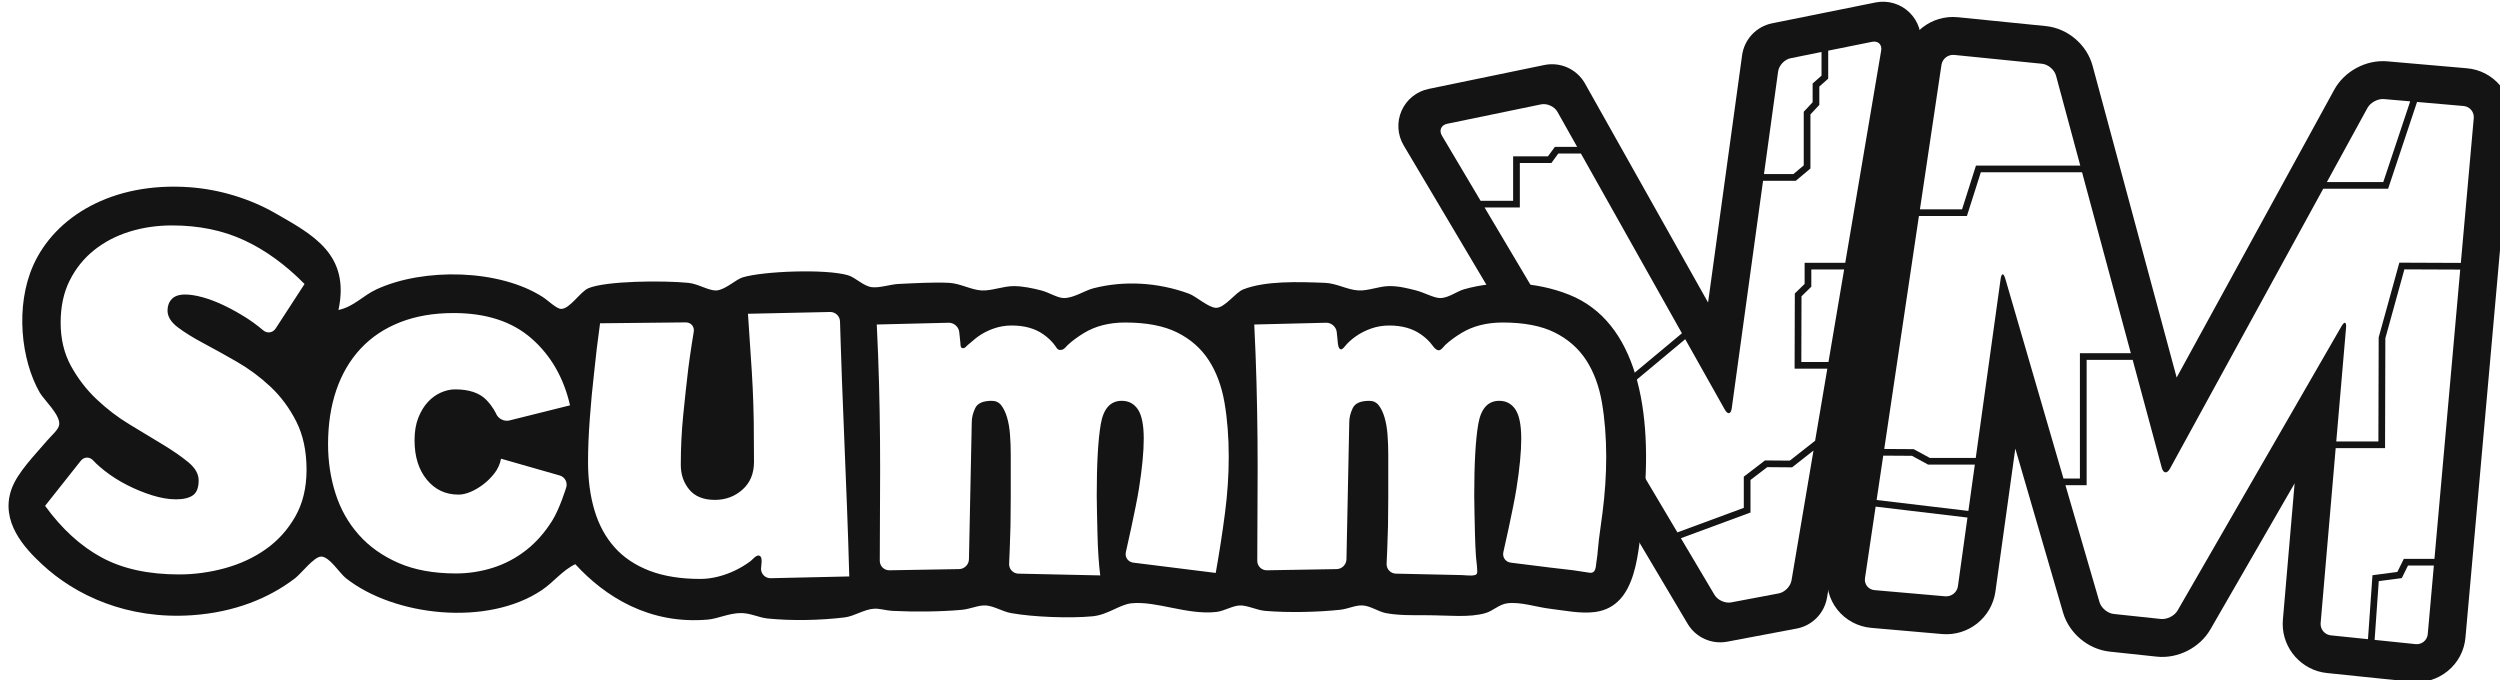
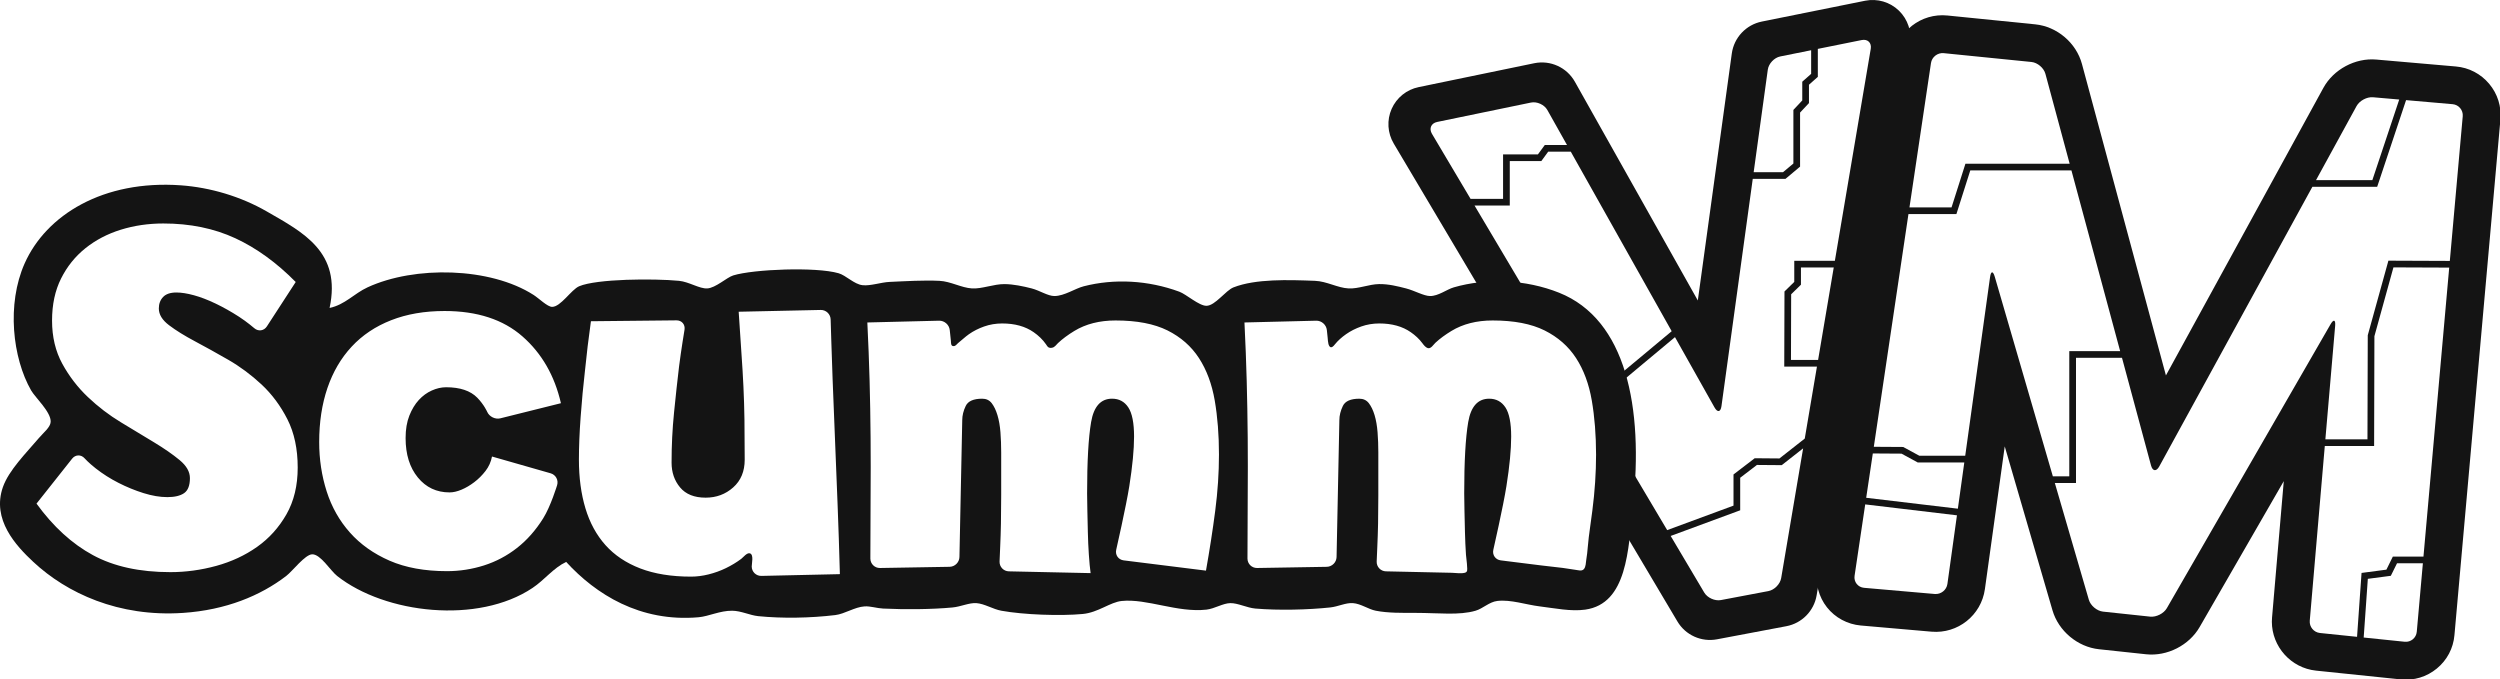
<svg xmlns="http://www.w3.org/2000/svg" version="1.1" id="Layer_1" x="0px" y="0px" enable-background="new -0.003 -0.001 566.931 154.093">
-   <g transform="matrix(0.351439, 0, 0, 0.351439, 0.681098, 0.137061)">
-     <g id="layer7">
-       <path id="path27" d="M436.783,14.144l-17.318,116.254c-0.141,0.942,0.103,1.867,0.683,2.603    s1.423,1.187,2.37,1.271l16.047,1.399c1.91,0.168,3.686-1.244,3.947-3.146c0,0,8.807-63.336,9.371-67.417    c1.156,3.975,20.719,71.149,20.719,71.149c0.504,1.722,2.293,3.222,4.078,3.41l10.701,1.14c1.773,0.188,3.861-0.875,4.752-2.418    c0,0,34.193-59.302,36.105-62.614c-0.326,3.786-5.582,64.872-5.582,64.872c-0.01,0.104-0.016,0.205-0.016,0.31    c0,1.805,1.385,3.369,3.209,3.56l19.23,1.987c0.938,0.099,1.854-0.18,2.586-0.778c0.729-0.601,1.174-1.447,1.258-2.388    l10.424-116.891c0.082-0.938-0.205-1.854-0.813-2.578c-0.607-0.724-1.457-1.168-2.396-1.25l-18.051-1.57    c-1.777-0.155-3.842,0.951-4.699,2.516l-44.734,81.701c-0.004,0.006-0.006,0.006-0.008,0.01c-0.002-0.004-0.002-0.004-0.004-0.01    l-23.939-88.783c-0.469-1.743-2.244-3.25-4.041-3.431l-19.895-2.003C438.849,10.854,437.066,12.243,436.783,14.144z" style="fill: rgb(255, 255, 255);" />
-     </g>
-     <g id="layer4">
-       <path id="path29" d="M564.333,19c-1.908-2.275-4.586-3.671-7.543-3.929l-18.049-1.569c-4.77-0.415-9.699,2.227-11.996,6.423    c0,0-24.188,44.166-35.697,65.188c-6.199-22.988-19.039-70.604-19.039-70.604c-1.293-4.797-5.645-8.496-10.594-8.993    l-19.896-2.003c-5.975-0.601-11.344,3.579-12.229,9.516l-17.317,116.256c-0.442,2.984,0.364,6.049,2.228,8.406    c1.858,2.354,4.647,3.855,7.658,4.121l16.043,1.4c5.963,0.521,11.277-3.717,12.104-9.646c0,0,2.26-16.262,4.5-32.362    c5.41,18.58,10.822,37.168,10.822,37.168c1.363,4.68,5.699,8.31,10.545,8.821l10.703,1.142c4.746,0.504,9.725-2.028,12.107-6.164    c0,0,9.551-16.562,19.084-33.092c-1.322,15.371-2.66,30.918-2.66,30.918c-0.027,0.317-0.041,0.637-0.041,0.949    c0,5.629,4.309,10.506,10.002,11.094l19.229,1.992c2.971,0.307,5.875-0.57,8.18-2.472c2.307-1.897,3.721-4.582,3.984-7.56    l10.422-116.889C567.15,24.159,566.244,21.277,564.333,19z M534.271,24.044c0.666-1.218,2.344-2.116,3.729-1.996l5.943,0.517    l-6.096,18.277h-12.773L534.271,24.044z M440.664,12.049l19.895,2.003c1.383,0.139,2.811,1.349,3.168,2.69l5.494,20.373h-23.074    h-0.553l-0.168,0.527l-2.979,9.373h-9.541l4.877-32.722C437.986,12.92,439.283,11.911,440.664,12.049z M431.103,102.848    l3.496,1.902l0.17,0.092h0.191h10.377l-1.459,10.486l-20.783-2.473l1.498-10.049L431.103,102.848z M438.65,134.667l-16.047-1.401    c-1.383-0.121-2.348-1.343-2.143-2.716l2.412-16.196l20.797,2.476l-2.162,15.56C441.32,133.76,440.033,134.786,438.65,134.667z     M452.236,62.719c-0.391-1.333-0.861-1.297-1.055,0.076l-5.635,40.534h-10.395l-3.494-1.899l-0.166-0.093l-0.191-0.002    l-6.479-0.041l7.855-52.764h10.318h0.553l0.168-0.528l2.98-9.372h22.928l11.049,40.976h-10.77h-0.764v0.756v27.635h-3.723    L452.236,62.719z M545.181,145.497l-9.295-0.961l0.938-13.306l4.813-0.633l0.4-0.054l0.18-0.36l1.225-2.479h5.861l-1.385,15.541    C547.792,144.625,546.562,145.637,545.181,145.497z M549.437,126.188h-6.473h-0.469l-0.209,0.42l-1.252,2.541l-5.023,0.662    l-0.609,0.08l-0.047,0.617l-0.975,13.869l-8.428-0.871c-1.379-0.145-2.412-1.393-2.293-2.775l3.408-39.619h10.426h0.756    l0.002-0.756l0.064-24.132l4.314-15.606l12.646,0.051L549.437,126.188z M555.414,59.155l-13.355-0.054l-0.574-0.002l-0.152,0.557    l-4.5,16.264l-0.027,0.098v0.102L536.74,99.6h-9.541l2.217-25.75c0.117-1.383-0.355-1.531-1.045-0.329l-37.113,64.363    c-0.691,1.203-2.391,2.064-3.77,1.918l-10.701-1.139c-1.381-0.146-2.828-1.356-3.215-2.688l-7.709-26.466h4.041h0.758v-0.758    V81.118h10.426l6.58,24.403c0.361,1.338,1.203,1.439,1.869,0.224l34.709-63.387h14.148h0.545l0.176-0.518l6.379-19.139    l10.557,0.918c1.383,0.12,2.412,1.35,2.289,2.733L555.414,59.155z" style="fill: rgb(20, 20, 20);" />
-     </g>
-     <g id="layer6">
-       <path id="path50" d="M421.875,8.088L421.875,8.088l-18.472,3.722c-1.782,0.359-3.37,2.05-3.618,3.85    c0,0-10.306,74.859-10.435,75.795c-0.463-0.822-37.666-67.015-37.666-67.015c-0.896-1.594-3-2.553-4.791-2.183l-21.271,4.396    c-0.975,0.2-1.732,0.776-2.088,1.579c-0.354,0.802-0.27,1.752,0.238,2.605l61.738,104.019c0.928,1.561,3.045,2.518,4.822,2.182    L401.108,135c1.776-0.336,3.404-1.996,3.707-3.781l20.308-119.985c0.168-0.984-0.096-1.897-0.723-2.504    C423.775,8.125,422.853,7.893,421.875,8.088z" style="fill: rgb(255, 255, 255);" />
-     </g>
-     <g id="layer5">
-       <path id="path52" d="M430.519,2.419c-2.027-1.968-4.895-2.809-7.668-2.251l-23.417,4.719c-3.576,0.72-6.31,3.625-6.808,7.241    c0,0-4.403,31.996-7.705,55.993C373.005,46.92,357.05,18.532,357.05,18.532c-1.829-3.256-5.559-4.954-9.217-4.198l-26.215,5.418    c-2.72,0.561-4.994,2.4-6.115,4.938c-1.119,2.537-0.942,5.459,0.472,7.844l64.317,108.356c1.84,3.104,5.426,4.721,8.972,4.051    l15.729-2.971c3.526-0.666,6.269-3.46,6.866-7L433.007,10.01C433.478,7.226,432.548,4.385,430.519,2.419z M400.785,15.798    c0.188-1.375,1.457-2.724,2.815-2.999l7.015-1.413v5.358l-1.759,1.556l-0.256,0.226v0.341v3.905l-1.806,1.93l-0.205,0.219v0.299    v11.849l-2.353,1.972h-6.653L400.785,15.798z M341.53,46.599h0.759V45.84v-9.318h6.762h0.386l0.228-0.311L351,34.384h5.119    l22.877,40.706l-18.58,15.5L334.3,46.6L341.53,46.599L341.53,46.599z M325.828,27.645l21.271-4.396    c1.355-0.281,3.025,0.48,3.707,1.689l4.459,7.934h-4.648h-0.387l-0.229,0.31l-1.338,1.828h-7.135h-0.76v0.757v9.32H333.4    l-8.762-14.76C323.934,29.131,324.466,27.924,325.828,27.645z M403.821,131.053c-0.229,1.369-1.536,2.701-2.899,2.957    l-10.771,2.035c-1.362,0.258-3.062-0.508-3.771-1.701l-7.616-12.834l15.272-5.639l0.494-0.182v-0.527v-6.848l3.793-2.902    l5.36,0.043l0.267,0.002l0.209-0.164l4.637-3.643L403.821,131.053z M406.083,66.717l1.992-1.949l0.228-0.223v-0.318v-3.582h7.434    l-3.547,20.953h-6.147L406.083,66.717z M424.126,11.068l-8.135,48.063h-8.445h-0.76v0.758v4.021l-1.99,1.947l-0.226,0.223    l-0.002,0.317l-0.049,15.958l-0.002,0.76h0.76h6.652l-2.763,16.316l-5.737,4.506l-5.357-0.043l-0.26-0.002l-0.205,0.157    l-4.297,3.291l-0.297,0.226v0.375v6.692l-15.039,5.553l-16.783-28.273l18.554-15.48l8.959,15.937    c0.68,1.209,1.392,1.074,1.58-0.301l7.09-51.511h7.14h0.274L405,40.38l2.834-2.376l0.271-0.226v-0.354V25.521l1.809-1.931    l0.205-0.218v-0.299v-3.864l1.756-1.557l0.254-0.225v-0.341v-6.003l9.945-2.003C423.433,8.805,424.359,9.701,424.126,11.068z" style="fill: rgb(20, 20, 20);" />
-     </g>
-     <path id="path2689" d="M353.483,66.369c15.177,6.063,19.17,25.939,16.729,48.469c-1.06,9.77-1.271,22.031-10.825,23.375   c-3.25,0.457-6.921-0.324-10.335-0.738c-3.063-0.373-6.569-1.598-9.596-1.229c-1.84,0.225-3.238,1.721-4.922,2.213   c-3.736,1.098-8.386,0.492-13.531,0.492c-3.146,0-6.34,0.051-9.103-0.492c-1.666-0.328-3.373-1.59-5.168-1.721   c-1.642-0.123-3.303,0.783-5.166,0.982c-5.01,0.533-11.729,0.695-16.979,0.246c-1.88-0.166-3.958-1.256-5.657-1.229   c-1.678,0.025-3.559,1.271-5.414,1.477c-6.576,0.729-13.49-2.537-19.189-1.967c-2.656,0.266-5.342,2.623-8.857,2.951   c-5.074,0.479-13.408,0.182-18.453-0.736c-1.891-0.344-3.834-1.6-5.658-1.723c-1.654-0.113-3.541,0.811-5.412,0.984   c-4.783,0.445-10.76,0.486-15.748,0.246c-1.436-0.072-2.875-0.574-4.184-0.492c-2.266,0.145-4.504,1.713-6.643,1.969   c-5.709,0.688-12.07,0.789-17.467,0.246c-1.918-0.195-3.865-1.209-5.906-1.229c-2.764-0.032-5.326,1.277-7.627,1.478   c-13.297,1.158-23.307-5.229-30.018-12.549c-2.968,1.426-4.869,4.063-7.627,5.905c-12.333,8.259-33.379,5.879-44.287-2.707   c-1.548-1.219-3.757-4.95-5.658-4.92c-1.621,0.027-4.445,3.8-5.906,4.92c-5.808,4.451-13.629,7.709-23.373,8.365   c-14.66,0.983-26.373-4.496-33.953-11.563c-3.885-3.627-9.488-9.584-6.889-16.976c1.338-3.806,5.254-7.694,8.119-11.071   c1.055-1.246,2.639-2.462,2.705-3.691c0.123-2.213-3.496-5.51-4.428-7.135c-4.228-7.377-5.582-19.55-1.476-28.788   c4.896-11.01,17.828-18.976,35.429-17.715c6.71,0.482,13.599,2.547,19.437,5.905c8.34,4.793,16.992,9.227,14.271,21.897   c3.516-0.753,5.535-3.256,8.611-4.674c10.691-4.936,27.801-4.587,37.643,1.723c1.234,0.793,3.127,2.69,4.184,2.705   c1.957,0.025,4.361-3.92,6.15-4.675c4.008-1.69,16.895-1.782,22.637-1.229c2.285,0.222,4.627,1.82,6.395,1.723   c1.928-0.107,4.414-2.495,5.906-2.953c4.586-1.404,18.709-1.978,23.865-0.492c1.695,0.487,3.506,2.48,5.414,2.707   c1.813,0.215,4.176-0.65,6.15-0.738c3.664-0.168,7.781-0.418,11.318-0.246c2.551,0.125,4.965,1.58,7.379,1.722   c2.244,0.135,4.926-1.004,7.381-0.983c1.967,0.016,4.229,0.486,6.15,0.983c1.83,0.474,3.66,1.733,5.168,1.724   c2.246-0.017,4.652-1.703,6.643-2.215c6.889-1.768,14.553-1.378,21.652,1.23c1.588,0.584,4.469,3.209,6.148,3.199   c1.994-0.012,4.344-3.476,6.152-4.184c5.037-1.963,12.468-1.707,18.451-1.477c2.697,0.104,5.115,1.594,7.629,1.722   c2.229,0.114,4.617-0.948,6.887-0.983c2.152-0.035,4.227,0.486,6.152,0.983c1.939,0.502,3.986,1.702,5.414,1.724   c1.906,0.024,3.781-1.498,5.412-1.97C337.048,63,345.884,63.334,353.483,66.369z" style="fill: rgb(20, 20, 20);" />
-     <g id="g2691" enable-background="new    ">
-       <g id="g2693">
-         <g>
-           <g>
-             <path id="SVGID_1_" d="M65.161,95.064c1.551,3.064,2.33,6.711,2.33,10.945c0,4.084-0.854,7.619-2.558,10.605       c-1.705,2.985-3.921,5.44-6.649,7.37c-2.727,1.929-5.816,3.363-9.263,4.312c-3.449,0.943-6.916,1.416-10.399,1.416       c-6.973,0-12.826-1.287-17.562-3.854s-8.998-6.463-12.786-11.681l8.075-10.193c0.747-0.942,2.017-0.979,2.817-0.086       c0,0,0.929,1.037,2.52,2.283c1.591,1.25,3.313,2.344,5.171,3.289c1.854,0.947,3.75,1.721,5.683,2.326s3.731,0.908,5.398,0.908       c1.666,0,2.938-0.304,3.807-0.908c0.871-0.604,1.309-1.738,1.309-3.402c0-1.436-0.779-2.797-2.33-4.084       c-1.555-1.283-3.487-2.625-5.797-4.024c-2.313-1.397-4.813-2.91-7.502-4.537c-2.689-1.625-5.189-3.533-7.5-5.728       c-2.313-2.19-4.245-4.707-5.797-7.541c-1.553-2.836-2.33-6.105-2.33-9.811c0-3.629,0.682-6.805,2.045-9.526       c1.363-2.723,3.201-5.008,5.513-6.862c2.31-1.851,4.981-3.25,8.013-4.197c3.029-0.944,6.25-1.417,9.66-1.417       c6.061,0,11.498,1.116,16.311,3.345c4.812,2.231,9.377,5.539,13.697,9.922l-6.539,10.073c-0.654,1.009-1.936,1.191-2.846,0.402       c0,0-1.643-1.42-3.46-2.595c-1.817-1.17-3.599-2.171-5.341-3.004c-1.744-0.832-3.374-1.455-4.889-1.872       c-1.517-0.415-2.84-0.624-3.978-0.624c-1.364,0-2.368,0.341-3.012,1.021c-0.646,0.681-0.966,1.55-0.966,2.608       c0,1.36,0.775,2.628,2.33,3.8c1.551,1.172,3.504,2.381,5.853,3.629c2.349,1.249,4.868,2.646,7.56,4.195       c2.688,1.552,5.209,3.423,7.559,5.613C61.654,89.377,63.605,92.004,65.161,95.064z M94.954,90.676       c0.866-0.941,1.848-1.656,2.944-2.146c1.093-0.487,2.168-0.733,3.228-0.733c3.17,0,5.528,0.791,7.076,2.373       c1.547,1.582,2.248,3.197,2.248,3.197c0.477,1.1,1.818,1.762,2.981,1.473l13.737-3.428c-1.435-6.25-4.342-11.3-8.719-15.139       c-4.379-3.842-10.267-5.762-17.664-5.762c-4.529,0-8.568,0.695-12.117,2.09s-6.529,3.389-8.944,5.989       c-2.417,2.599-4.247,5.726-5.492,9.377c-1.246,3.656-1.869,7.74-1.869,12.259c0,3.918,0.566,7.646,1.698,11.188       s2.887,6.646,5.266,9.32c2.377,2.676,5.377,4.803,9.002,6.385c3.623,1.58,7.963,2.371,13.021,2.371       c2.868,0,5.661-0.438,8.379-1.299c2.718-0.867,5.209-2.186,7.474-3.955c2.266-1.77,4.246-4.01,5.944-6.725       c1.698-2.711,3.16-7.518,3.16-7.518c0.349-1.146-0.31-2.354-1.461-2.687l-13.304-3.807c-0.228,1.207-0.719,2.297-1.473,3.277       c-0.756,0.979-1.604,1.826-2.548,2.541c-0.944,0.719-1.907,1.284-2.888,1.698s-1.887,0.619-2.717,0.619       c-2.944,0-5.342-1.129-7.19-3.389c-1.851-2.261-2.774-5.233-2.774-8.929c0-1.954,0.283-3.649,0.85-5.084       C93.368,92.807,94.084,91.62,94.954,90.676z M189.329,100.25c-0.189-4.686-0.379-9.461-0.568-14.334       c-0.189-4.873-0.445-13.508-0.445-13.508c-0.035-1.201-1.049-2.164-2.25-2.137l-18.598,0.404       c0.229,3.627,0.436,6.763,0.625,9.407c0.189,2.645,0.342,5.176,0.455,7.592c0.113,2.416,0.189,4.91,0.229,7.477       c0.035,2.57,0.057,5.593,0.057,9.066c0,2.645-0.871,4.74-2.611,6.289c-1.742,1.549-3.822,2.322-6.248,2.322       c-2.572,0-4.504-0.775-5.791-2.322c-1.289-1.549-1.93-3.418-1.93-5.609c0-3.92,0.18-7.598,0.566-11.442       c0.379-3.774,0.756-7.25,1.137-10.427c0.455-3.625,1.229-8.268,1.229-8.268c0.197-1.186-0.623-2.146-1.826-2.133l-19.391,0.203       c-0.531,3.779-0.984,7.555-1.363,11.333c-0.379,3.248-0.699,6.685-0.965,10.312c-0.266,3.625-0.396,6.873-0.396,9.743       c0,4.078,0.492,7.755,1.477,11.025c0.982,3.271,2.5,6.051,4.543,8.34s4.674,4.051,7.893,5.291       c3.217,1.235,7.059,1.856,11.525,1.856c1.287,0,2.611-0.17,3.975-0.51c1.361-0.341,2.668-0.813,3.918-1.419       c1.248-0.604,2.4-1.301,3.463-2.094c0.477-0.356,1.313-1.485,1.998-1.248c0.889,0.312,0.387,2.306,0.387,2.97       c0,1.202,0.982,2.163,2.186,2.137l17.801-0.399c-0.152-5.554-0.322-10.756-0.512-15.61       C189.706,109.702,189.516,104.934,189.329,100.25z M271.823,81.186c-1.736-2.672-4.115-4.762-7.133-6.27       c-3.02-1.506-6.945-2.26-11.775-2.26c-3.625,0-6.738,0.791-9.344,2.373c-0.693,0.422-1.373,0.869-2.025,1.354       c-0.586,0.435-1.154,0.898-1.684,1.399c-0.395,0.373-0.738,0.944-1.311,1.045c-0.146,0.024-0.299,0.062-0.453,0.047       c-0.523-0.049-0.668-0.401-0.938-0.791c-0.754-1.094-1.732-2.015-2.818-2.772c-1.889-1.316-4.266-1.977-7.133-1.977       c-1.436,0-2.795,0.226-4.078,0.678c-1.285,0.451-2.434,1.035-3.453,1.751c-0.861,0.604-1.604,1.334-2.426,1.984       c-0.404,0.317-0.564,0.756-1.131,0.721c-0.586-0.038-0.502-0.784-0.543-1.184c-0.049-0.474-0.1-0.947-0.148-1.421       c-0.037-0.347-0.074-0.694-0.109-1.04c-0.123-1.191-1.205-2.144-2.404-2.115l-16.279,0.399c0.227,4.595,0.396,9,0.51,13.22       c0.114,4.219,0.188,8.491,0.227,12.821c0.037,4.332,0.037,8.908,0,13.729c-0.039,4.82-0.053,13.75-0.053,13.75       c-0.002,1.199,0.977,2.164,2.176,2.146l15.797-0.27c1.197-0.021,2.199-1.02,2.223-2.215l0.637-31.037       c0-1.055,0.264-2.127,0.791-3.221c0.527-1.093,1.771-1.64,3.736-1.64c0.906,0,1.623,0.338,2.152,1.019       c0.525,0.678,0.961,1.582,1.303,2.711c0.34,1.129,0.564,2.428,0.678,3.897c0.113,1.467,0.17,2.994,0.17,4.576       c0,3.916,0,7.117,0,9.604c0,2.483-0.02,4.649-0.057,6.493c-0.039,1.851-0.096,3.58-0.17,5.199       c-0.076,1.62-0.143,3.416-0.143,3.416c-0.045,1.196,0.896,2.198,2.096,2.228l18.543,0.401       c-0.152-1.129-0.283-2.522-0.395-4.181c-0.113-1.655-0.191-3.351-0.229-5.084c-0.037-1.731-0.074-3.389-0.113-4.971       s-0.057-2.861-0.057-3.843c0-7.229,0.303-12.612,0.908-16.155c0.604-3.539,2.188-5.311,4.756-5.311       c1.584,0,2.811,0.66,3.68,1.979c0.865,1.318,1.303,3.521,1.303,6.609c0,2.938-0.359,6.686-1.076,11.242       c-0.719,4.558-2.971,14.427-2.971,14.427c-0.266,1.168,0.49,2.244,1.68,2.396l18.672,2.33c0.83-4.67,1.529-9.188,2.096-13.56       c0.566-4.366,0.85-8.625,0.85-12.769c0-4.442-0.322-8.528-0.963-12.258C274.749,87.061,273.559,83.859,271.823,81.186z        M360.882,90.79c-0.644-3.729-1.83-6.931-3.563-9.604c-1.737-2.672-4.116-4.762-7.137-6.27       c-3.021-1.506-6.942-2.26-11.774-2.26c-3.623,0-6.736,0.791-9.343,2.373c-0.666,0.405-1.315,0.834-1.946,1.295       c-0.593,0.434-1.162,0.896-1.697,1.396c-0.442,0.414-1.014,1.406-1.715,1.203c-0.5-0.146-0.938-0.701-1.229-1.105       c-0.718-0.984-1.644-1.813-2.64-2.506c-1.889-1.315-4.267-1.978-7.133-1.978c-1.438,0-2.795,0.227-4.078,0.679       c-1.282,0.452-2.435,1.036-3.451,1.751c-1.02,0.716-1.852,1.469-2.491,2.259c-0.104,0.127-0.205,0.252-0.317,0.369       c-0.162,0.168-0.416,0.396-0.671,0.334c-0.288-0.067-0.459-0.498-0.522-0.752c-0.116-0.445-0.127-0.917-0.172-1.374       c-0.062-0.592-0.121-1.186-0.185-1.777c-0.125-1.193-1.207-2.145-2.403-2.115l-16.277,0.399       c0.225,4.595,0.396,9.001,0.508,13.22c0.115,4.219,0.189,8.492,0.229,12.822c0.037,4.332,0.037,8.908,0,13.729       c-0.039,4.82-0.055,13.75-0.055,13.75c-0.002,1.199,0.977,2.164,2.178,2.146l15.799-0.269c1.197-0.021,2.197-1.016,2.223-2.215       l0.635-31.037c0-1.055,0.266-2.127,0.793-3.221c0.527-1.092,1.773-1.639,3.736-1.639c0.906,0,1.623,0.338,2.15,1.018       c0.525,0.678,0.963,1.582,1.303,2.711s0.563,2.428,0.68,3.898c0.113,1.469,0.17,2.994,0.17,4.574c0,3.918,0,7.118,0,9.604       c0,2.483-0.02,4.649-0.057,6.495c-0.039,1.849-0.096,3.578-0.17,5.197c-0.076,1.621-0.146,3.416-0.146,3.416       c-0.045,1.196,0.896,2.198,2.1,2.228c0.012,0,0.021,0,0.033,0c0.6,0.012,1.197,0.024,1.799,0.039       c1.293,0.026,2.586,0.057,3.881,0.084c1.582,0.032,3.164,0.067,4.748,0.104c1.494,0.031,2.988,0.063,4.48,0.098       c0.916,0.021,1.99,0.219,2.891,0.012c0.76-0.176,0.592-0.777,0.57-1.385c-0.025-0.918-0.193-1.814-0.26-2.729       c-0.109-1.655-0.188-3.352-0.229-5.084c-0.037-1.731-0.074-3.391-0.111-4.971c-0.039-1.582-0.059-2.861-0.059-3.843       c0-7.229,0.301-12.614,0.906-16.155s2.189-5.313,4.756-5.313c1.586,0,2.813,0.662,3.682,1.979       c0.865,1.317,1.305,3.521,1.305,6.608c0,2.938-0.357,6.687-1.078,11.242c-0.717,4.562-2.969,14.428-2.969,14.428       c-0.268,1.168,0.486,2.246,1.68,2.396c0.51,0.063,1.018,0.127,1.521,0.19c2.555,0.32,5.104,0.636,7.656,0.955       c1.619,0.203,3.242,0.373,4.863,0.563c0.984,0.113,1.957,0.332,2.938,0.443c0.607,0.066,1.377,0.375,1.867-0.166       c0.465-0.52,0.438-1.469,0.545-2.109c0.166-0.967,0.264-1.939,0.344-2.916c0.121-1.495,0.313-2.959,0.523-4.443       c0.18-1.248,0.344-2.496,0.506-3.746c0.564-4.367,0.85-8.624,0.85-12.768C361.846,98.604,361.524,94.518,360.882,90.79z" style="fill: rgb(255, 255, 255);" />
-           </g>
-         </g>
-       </g>
-     </g>
+   <g>
+     <path id="path27" d="M 462.264 14.97 L 443.933 138.004 C 443.786 139.001 444.045 139.98 444.659 140.76 C 445.27 141.537 446.165 142.016 447.164 142.103 L 464.149 143.585 C 466.169 143.762 468.048 142.269 468.326 140.257 C 468.326 140.257 477.646 73.226 478.242 68.908 C 479.468 73.115 500.171 144.205 500.171 144.205 C 500.704 146.027 502.598 147.614 504.486 147.816 L 515.812 149.02 C 517.689 149.219 519.899 148.096 520.841 146.46 C 520.841 146.46 557.03 83.7 559.053 80.194 C 558.707 84.203 553.145 148.852 553.145 148.852 C 553.133 148.96 553.127 149.068 553.127 149.18 C 553.127 151.089 554.593 152.745 556.524 152.947 L 576.875 155.049 C 577.868 155.154 578.838 154.859 579.612 154.227 C 580.383 153.591 580.856 152.694 580.943 151.7 L 591.974 27.992 C 592.061 26.998 591.757 26.028 591.116 25.263 C 590.471 24.495 589.574 24.026 588.58 23.938 L 569.476 22.279 C 567.594 22.113 565.41 23.285 564.501 24.941 L 517.159 111.408 C 517.155 111.414 517.153 111.414 517.149 111.417 C 517.149 111.414 517.149 111.414 517.146 111.408 L 491.811 17.446 C 491.315 15.6 489.435 14.007 487.535 13.814 L 466.48 11.694 C 464.45 11.489 462.562 12.959 462.264 14.97 Z" style="fill: rgb(255, 255, 255);" />
+     <path id="path29" d="M 597.253 20.108 C 595.232 17.702 592.398 16.223 589.27 15.952 L 570.168 14.29 C 565.118 13.85 559.902 16.648 557.472 21.087 C 557.472 21.087 531.872 67.83 519.694 90.078 C 513.132 65.749 499.545 15.356 499.545 15.356 C 498.175 10.279 493.57 6.364 488.33 5.84 L 467.275 3.72 C 460.951 3.081 455.268 7.505 454.332 13.79 L 436.007 136.827 C 435.537 139.986 436.39 143.229 438.365 145.723 C 440.328 148.213 443.283 149.803 446.469 150.083 L 463.447 151.565 C 469.759 152.116 475.381 147.632 476.258 141.356 C 476.258 141.356 478.649 124.146 481.019 107.107 C 486.746 126.772 492.474 146.442 492.474 146.442 C 493.916 151.396 498.503 155.239 503.631 155.778 L 514.96 156.988 C 519.983 157.521 525.253 154.841 527.774 150.466 C 527.774 150.466 537.88 132.936 547.971 115.443 C 546.571 131.711 545.156 148.162 545.156 148.162 C 545.125 148.499 545.11 148.836 545.11 149.168 C 545.11 155.124 549.673 160.286 555.699 160.909 L 576.047 163.017 C 579.19 163.342 582.265 162.415 584.704 160.4 C 587.147 158.392 588.643 155.552 588.92 152.399 L 599.951 28.693 C 600.234 25.568 599.274 22.52 597.253 20.108 Z M 565.437 25.447 C 566.142 24.158 567.919 23.207 569.382 23.336 L 575.673 23.881 L 569.223 43.226 L 555.705 43.226 L 565.437 25.447 Z M 466.371 12.754 L 487.427 14.871 C 488.89 15.019 490.399 16.301 490.779 17.72 L 496.594 39.281 L 472.174 39.281 L 471.587 39.281 L 471.409 39.839 L 468.256 49.758 L 458.159 49.758 L 463.321 15.127 C 463.534 13.676 464.908 12.606 466.371 12.754 Z M 456.253 108.848 L 459.951 110.86 L 460.132 110.959 L 460.333 110.959 L 471.316 110.959 L 469.771 122.056 L 447.776 119.439 L 449.363 108.803 L 456.253 108.848 Z M 464.239 142.522 L 447.255 141.04 C 445.791 140.91 444.77 139.619 444.987 138.164 L 447.541 121.026 L 469.551 123.646 L 467.263 140.112 C 467.064 141.564 465.703 142.648 464.239 142.522 Z M 478.619 66.378 C 478.203 64.969 477.706 65.005 477.501 66.459 L 471.536 109.357 L 460.535 109.357 L 456.837 107.348 L 456.662 107.249 L 456.461 107.246 L 449.604 107.204 L 457.915 51.36 L 468.837 51.36 L 469.422 51.36 L 469.599 50.803 L 472.752 40.884 L 497.018 40.884 L 508.711 84.251 L 497.313 84.251 L 496.506 84.251 L 496.506 85.049 L 496.506 114.296 L 492.564 114.296 L 478.619 66.378 Z M 576.983 153.983 L 567.145 152.968 L 568.139 138.884 L 573.234 138.215 L 573.656 138.158 L 573.845 137.776 L 575.143 135.153 L 581.347 135.153 L 579.88 151.601 C 579.748 153.061 578.444 154.134 576.983 153.983 Z M 581.488 133.548 L 574.637 133.548 L 574.14 133.548 L 573.921 133.993 L 572.596 136.682 L 567.277 137.384 L 566.633 137.468 L 566.585 138.122 L 565.552 152.8 L 556.632 151.878 C 555.174 151.724 554.081 150.402 554.205 148.939 L 557.813 107.011 L 568.846 107.011 L 569.647 107.011 L 569.65 106.21 L 569.717 80.67 L 574.282 64.156 L 587.665 64.21 L 581.488 133.548 Z M 587.812 62.605 L 573.68 62.548 L 573.071 62.548 L 572.912 63.138 L 568.148 80.348 L 568.121 80.453 L 568.121 80.562 L 568.051 105.409 L 557.951 105.409 L 560.3 78.159 C 560.423 76.695 559.924 76.539 559.192 77.809 L 519.914 145.927 C 519.185 147.201 517.384 148.111 515.924 147.957 L 504.601 146.753 C 503.137 146.596 501.608 145.316 501.198 143.907 L 493.04 115.898 L 497.316 115.898 L 498.117 115.898 L 498.117 115.094 L 498.117 85.85 L 509.151 85.85 L 516.117 111.676 C 516.499 113.091 517.387 113.2 518.095 111.914 L 554.828 44.829 L 569.801 44.829 L 570.376 44.829 L 570.563 44.28 L 577.314 24.026 L 588.487 24.998 C 589.95 25.125 591.04 26.426 590.911 27.889 L 587.812 62.605 Z" style="fill: rgb(20, 20, 20);" />
+     <path id="path50" d="M 446.484 8.562 L 446.484 8.562 L 426.937 12.501 C 425.049 12.88 423.368 14.669 423.106 16.575 C 423.106 16.575 412.199 95.8 412.063 96.79 C 411.573 95.92 372.201 25.866 372.201 25.866 C 371.253 24.179 369.024 23.164 367.13 23.556 L 344.617 28.209 C 343.587 28.419 342.786 29.031 342.41 29.88 C 342.033 30.729 342.123 31.735 342.66 32.635 L 407.998 142.723 C 408.983 144.374 411.223 145.388 413.102 145.033 L 424.507 142.874 C 426.386 142.519 428.108 140.763 428.43 138.875 L 449.923 11.89 C 450.1 10.848 449.82 9.881 449.158 9.24 C 448.495 8.601 447.52 8.354 446.484 8.562 Z" style="fill: rgb(255, 255, 255);" />
+     <path id="path52" d="M 455.632 2.56 C 453.488 0.48 450.453 -0.412 447.517 0.178 L 422.736 5.174 C 418.951 5.936 416.057 9.011 415.53 12.835 C 415.53 12.835 410.871 46.699 407.375 72.094 C 394.766 49.659 377.878 19.614 377.878 19.614 C 375.945 16.169 371.997 14.371 368.124 15.172 L 340.38 20.906 C 337.501 21.499 335.095 23.445 333.908 26.131 C 332.725 28.817 332.912 31.91 334.408 34.433 L 402.478 149.108 C 404.423 152.393 408.218 154.103 411.973 153.396 L 428.617 150.252 C 432.351 149.547 435.254 146.59 435.884 142.844 L 458.267 10.595 C 458.764 7.65 457.78 4.641 455.632 2.56 Z M 424.166 16.72 C 424.365 15.266 425.708 13.838 427.145 13.546 L 434.568 12.052 L 434.568 17.723 L 432.707 19.367 L 432.436 19.608 L 432.436 19.969 L 432.436 24.101 L 430.523 26.143 L 430.307 26.375 L 430.307 26.691 L 430.307 39.233 L 427.816 41.32 L 420.775 41.32 L 424.166 16.72 Z M 361.454 49.319 L 362.258 49.319 L 362.258 48.514 L 362.258 38.652 L 369.413 38.652 L 369.822 38.652 L 370.063 38.324 L 371.476 36.391 L 376.893 36.391 L 401.105 79.472 L 381.44 95.875 L 353.802 49.319 L 361.454 49.319 L 361.454 49.319 Z M 344.837 29.26 L 367.347 24.607 C 368.78 24.309 370.548 25.113 371.271 26.393 L 375.99 34.791 L 371.072 34.791 L 370.663 34.791 L 370.419 35.12 L 369.003 37.053 L 361.451 37.053 L 360.647 37.053 L 360.647 37.854 L 360.647 47.716 L 352.85 47.716 L 343.578 32.096 C 342.831 30.831 343.394 29.555 344.837 29.26 Z M 427.379 138.697 C 427.136 140.146 425.753 141.555 424.311 141.826 L 412.91 143.982 C 411.47 144.253 409.669 143.443 408.919 142.181 L 400.861 128.597 L 417.023 122.631 L 417.544 122.438 L 417.544 121.878 L 417.544 114.633 L 421.558 111.561 L 427.232 111.606 L 427.515 111.609 L 427.735 111.435 L 432.643 107.58 L 427.379 138.697 Z M 429.773 70.609 L 431.881 68.546 L 432.122 68.311 L 432.122 67.974 L 432.122 64.183 L 439.988 64.183 L 436.236 86.359 L 429.728 86.359 L 429.773 70.609 Z M 448.869 11.715 L 440.259 62.581 L 431.321 62.581 L 430.517 62.581 L 430.517 63.382 L 430.517 67.64 L 428.409 69.7 L 428.171 69.935 L 428.168 70.272 L 428.117 87.16 L 428.114 87.964 L 428.918 87.964 L 435.959 87.964 L 433.035 105.231 L 426.964 110.001 L 421.293 109.953 L 421.019 109.953 L 420.802 110.119 L 416.255 113.603 L 415.939 113.841 L 415.939 114.238 L 415.939 121.321 L 400.024 127.197 L 382.263 97.275 L 401.897 80.893 L 411.38 97.757 C 412.1 99.037 412.852 98.895 413.051 97.441 L 420.556 42.925 L 428.111 42.925 L 428.4 42.925 L 428.626 42.736 L 431.626 40.221 L 431.912 39.983 L 431.912 39.607 L 431.912 27.01 L 433.827 24.968 L 434.044 24.736 L 434.044 24.42 L 434.044 20.331 L 435.902 18.683 L 436.17 18.446 L 436.17 18.084 L 436.17 11.73 L 446.695 9.61 C 448.134 9.318 449.113 10.267 448.869 11.715 Z" style="fill: rgb(20, 20, 20);" />
+     <path id="path2689" d="M 374.105 70.242 C 390.167 76.656 394.392 97.694 391.809 121.538 C 390.688 131.876 390.463 144.852 380.353 146.277 C 376.914 146.759 373.027 145.933 369.416 145.494 C 366.173 145.099 362.463 143.804 359.258 144.193 C 357.313 144.431 355.831 146.015 354.049 146.536 C 350.095 147.698 345.174 147.057 339.729 147.057 C 336.399 147.057 333.02 147.111 330.096 146.536 C 328.331 146.189 326.527 144.852 324.627 144.714 C 322.89 144.584 321.131 145.542 319.159 145.753 C 313.855 146.319 306.745 146.491 301.189 146.015 C 299.199 145.837 297.001 144.684 295.203 144.714 C 293.426 144.741 291.435 146.057 289.472 146.277 C 282.513 147.048 275.195 143.591 269.166 144.196 C 266.353 144.476 263.511 146.969 259.792 147.319 C 254.422 147.825 245.602 147.511 240.263 146.539 C 238.26 146.174 236.203 144.846 234.273 144.714 C 232.523 144.596 230.527 145.575 228.545 145.756 C 223.483 146.229 217.159 146.271 211.88 146.018 C 210.359 145.94 208.836 145.41 207.45 145.497 C 205.053 145.65 202.686 147.31 200.422 147.581 C 194.378 148.309 187.647 148.415 181.935 147.84 C 179.905 147.635 177.845 146.56 175.686 146.539 C 172.759 146.506 170.049 147.891 167.612 148.105 C 153.54 149.33 142.946 142.57 135.845 134.824 C 132.704 136.333 130.693 139.122 127.772 141.073 C 114.72 149.812 92.448 147.295 80.902 138.206 C 79.264 136.917 76.927 132.969 74.915 133 C 73.199 133.03 70.211 137.023 68.664 138.206 C 62.517 142.919 54.239 146.367 43.928 147.06 C 28.413 148.102 16.015 142.302 7.993 134.824 C 3.882 130.985 -2.047 124.679 0.702 116.858 C 2.121 112.829 6.264 108.716 9.297 105.141 C 10.414 103.822 12.088 102.536 12.158 101.235 C 12.29 98.892 8.46 95.402 7.472 93.683 C 2.997 85.877 1.563 72.991 5.909 63.216 C 11.092 51.565 24.778 43.133 43.407 44.467 C 50.508 44.979 57.798 47.162 63.978 50.716 C 72.804 55.79 81.959 60.482 79.08 73.892 C 82.802 73.094 84.937 70.447 88.193 68.944 C 99.506 63.722 117.617 64.089 128.031 70.769 C 129.337 71.606 131.34 73.615 132.46 73.63 C 134.532 73.657 137.074 69.483 138.968 68.682 C 143.211 66.893 156.85 66.797 162.927 67.381 C 165.345 67.619 167.823 69.308 169.693 69.206 C 171.735 69.091 174.364 66.565 175.945 66.08 C 180.796 64.595 195.745 63.987 201.202 65.559 C 202.996 66.074 204.912 68.185 206.932 68.426 C 208.851 68.652 211.35 67.736 213.44 67.643 C 217.319 67.465 221.673 67.2 225.416 67.384 C 228.118 67.516 230.671 69.055 233.228 69.206 C 235.601 69.347 238.441 68.143 241.04 68.167 C 243.12 68.182 245.515 68.679 247.547 69.206 C 249.484 69.709 251.42 71.04 253.016 71.031 C 255.395 71.013 257.94 69.227 260.048 68.685 C 267.338 66.815 275.448 67.227 282.961 69.989 C 284.642 70.606 287.692 73.383 289.469 73.374 C 291.58 73.362 294.067 69.694 295.98 68.947 C 301.31 66.869 309.176 67.14 315.506 67.381 C 318.36 67.492 320.92 69.07 323.579 69.206 C 325.94 69.326 328.467 68.203 330.87 68.164 C 333.146 68.128 335.342 68.679 337.381 69.206 C 339.431 69.736 341.599 71.007 343.111 71.031 C 345.126 71.055 347.11 69.444 348.839 68.944 C 356.711 66.676 366.061 67.029 374.105 70.242 Z" style="fill: rgb(20, 20, 20);" />
+     <path id="SVGID_1_" d="M 68.965 100.609 C 70.606 103.852 71.431 107.713 71.431 112.194 C 71.431 116.515 70.528 120.255 68.724 123.417 C 66.92 126.576 64.574 129.175 61.686 131.217 C 58.801 133.258 55.531 134.776 51.884 135.779 C 48.234 136.779 44.563 137.279 40.877 137.279 C 33.499 137.279 27.305 135.918 22.291 133.198 C 17.28 130.482 12.769 126.359 8.761 120.836 L 17.307 110.05 C 18.096 109.053 19.442 109.014 20.288 109.959 C 20.288 109.959 21.27 111.055 22.953 112.374 C 24.64 113.699 26.462 114.856 28.428 115.856 C 30.389 116.858 32.397 117.677 34.442 118.319 C 36.487 118.957 38.39 119.28 40.155 119.28 C 41.916 119.28 43.265 118.957 44.184 118.319 C 45.105 117.677 45.569 116.479 45.569 114.717 C 45.569 113.196 44.744 111.757 43.103 110.396 C 41.459 109.038 39.414 107.616 36.969 106.135 C 34.52 104.659 31.873 103.057 29.027 101.335 C 26.182 99.615 23.538 97.594 21.092 95.273 C 18.644 92.954 16.599 90.292 14.955 87.292 C 13.311 84.29 12.489 80.83 12.489 76.909 C 12.489 73.066 13.212 69.706 14.654 66.827 C 16.097 63.945 18.042 61.527 20.49 59.563 C 22.932 57.606 25.76 56.124 28.97 55.122 C 32.174 54.125 35.583 53.622 39.194 53.622 C 45.608 53.622 51.36 54.805 56.455 57.163 C 61.548 59.524 66.378 63.026 70.952 67.664 L 64.029 78.324 C 63.339 79.393 61.981 79.586 61.018 78.749 C 61.018 78.749 59.28 77.246 57.356 76.003 C 55.435 74.765 53.546 73.705 51.703 72.826 C 49.857 71.943 48.132 71.284 46.53 70.844 C 44.925 70.404 43.524 70.182 42.32 70.182 C 40.877 70.182 39.814 70.543 39.134 71.263 C 38.447 71.985 38.11 72.904 38.11 74.024 C 38.11 75.464 38.929 76.804 40.576 78.044 C 42.217 79.285 44.283 80.565 46.771 81.887 C 49.255 83.209 51.923 84.688 54.772 86.326 C 57.615 87.967 60.283 89.948 62.77 92.267 C 65.255 94.592 67.318 97.372 68.965 100.609 Z M 100.497 95.965 C 101.413 94.968 102.452 94.213 103.611 93.695 C 104.767 93.18 105.906 92.918 107.029 92.918 C 110.384 92.918 112.877 93.755 114.518 95.429 C 116.154 97.104 116.897 98.814 116.897 98.814 C 117.4 99.976 118.819 100.678 120.05 100.374 L 134.589 96.745 C 133.072 90.129 129.994 84.787 125.362 80.721 C 120.728 76.656 114.494 74.623 106.668 74.623 C 101.873 74.623 97.6 75.361 93.842 76.837 C 90.087 78.312 86.934 80.423 84.377 83.176 C 81.82 85.925 79.884 89.235 78.565 93.098 C 77.246 96.968 76.587 101.289 76.587 106.071 C 76.587 110.218 77.186 114.166 78.384 117.912 C 79.583 121.662 81.441 124.947 83.959 127.778 C 86.473 130.608 89.647 132.861 93.484 134.535 C 97.32 136.207 101.913 137.044 107.264 137.044 C 110.299 137.044 113.257 136.58 116.132 135.668 C 119.008 134.752 121.646 133.355 124.043 131.482 C 126.44 129.609 128.536 127.239 130.334 124.366 C 132.132 121.496 133.677 116.41 133.677 116.41 C 134.047 115.196 133.349 113.919 132.132 113.567 L 118.051 109.538 C 117.81 110.814 117.292 111.968 116.494 113.004 C 115.693 114.04 114.795 114.937 113.796 115.693 C 112.796 116.455 111.778 117.054 110.739 117.491 C 109.7 117.93 108.742 118.147 107.863 118.147 C 104.749 118.147 102.211 116.952 100.256 114.561 C 98.296 112.167 97.32 109.023 97.32 105.111 C 97.32 103.042 97.618 101.247 98.218 99.729 C 98.817 98.221 99.576 96.965 100.497 95.965 Z M 200.377 106.099 C 200.175 101.139 199.976 96.086 199.774 90.927 C 199.576 85.772 199.304 76.632 199.304 76.632 C 199.265 75.361 198.193 74.343 196.922 74.37 L 177.24 74.798 C 177.481 78.638 177.701 81.956 177.902 84.754 C 178.101 87.554 178.264 90.231 178.381 92.788 C 178.502 95.345 178.583 97.986 178.625 100.702 C 178.661 103.421 178.685 106.62 178.685 110.297 C 178.685 113.097 177.764 115.314 175.921 116.952 C 174.078 118.593 171.877 119.409 169.311 119.409 C 166.589 119.409 164.544 118.59 163.18 116.952 C 161.815 115.314 161.138 113.335 161.138 111.016 C 161.138 106.867 161.328 102.976 161.737 98.907 C 162.138 94.911 162.538 91.234 162.942 87.871 C 163.424 84.034 164.243 79.122 164.243 79.122 C 164.45 77.867 163.583 76.849 162.309 76.864 L 141.787 77.078 C 141.223 81.077 140.745 85.073 140.344 89.072 C 139.944 92.511 139.603 96.149 139.323 99.985 C 139.04 103.822 138.905 107.261 138.905 110.297 C 138.905 114.615 139.426 118.506 140.468 121.966 C 141.507 125.429 143.112 128.371 145.274 130.792 C 147.436 133.213 150.222 135.08 153.627 136.39 C 157.033 137.697 161.099 138.357 165.827 138.357 C 167.188 138.357 168.588 138.176 170.034 137.815 C 171.473 137.456 172.855 136.956 174.18 136.315 C 175.499 135.674 176.719 134.939 177.845 134.099 C 178.348 133.722 179.233 132.527 179.959 132.777 C 180.899 133.108 180.369 135.219 180.369 135.921 C 180.369 137.191 181.408 138.209 182.682 138.182 L 201.521 137.761 C 201.361 131.882 201.181 126.377 200.979 121.24 C 200.774 116.103 200.572 111.055 200.377 106.099 Z M 287.68 85.922 C 285.843 83.094 283.326 80.881 280.134 79.285 C 276.936 77.692 272.783 76.894 267.669 76.894 C 263.833 76.894 260.538 77.731 257.78 79.405 C 257.048 79.851 256.328 80.327 255.639 80.839 C 255.019 81.3 254.416 81.791 253.856 82.321 C 253.438 82.715 253.076 83.317 252.468 83.426 C 252.314 83.45 252.152 83.492 251.989 83.474 C 251.435 83.423 251.281 83.052 250.995 82.637 C 250.197 81.48 249.164 80.505 248.014 79.704 C 246.014 78.312 243.5 77.611 240.464 77.611 C 238.947 77.611 237.507 77.852 236.149 78.33 C 234.788 78.806 233.574 79.427 232.496 80.182 C 231.584 80.821 230.798 81.595 229.927 82.281 C 229.5 82.619 229.331 83.082 228.729 83.046 C 228.112 83.004 228.199 82.215 228.157 81.794 C 228.103 81.291 228.048 80.791 228 80.288 C 227.961 79.92 227.922 79.553 227.883 79.189 C 227.753 77.927 226.609 76.918 225.338 76.948 L 208.11 77.373 C 208.351 82.236 208.531 86.898 208.652 91.364 C 208.772 95.827 208.851 100.35 208.89 104.933 C 208.929 109.517 208.929 114.359 208.89 119.46 C 208.851 124.562 208.836 134.014 208.836 134.014 C 208.833 135.282 209.869 136.303 211.136 136.285 L 227.856 135.999 C 229.123 135.978 230.183 134.921 230.208 133.656 L 230.882 100.808 C 230.882 99.69 231.162 98.555 231.719 97.399 C 232.276 96.242 233.595 95.664 235.673 95.664 C 236.634 95.664 237.393 96.019 237.953 96.742 C 238.507 97.459 238.968 98.417 239.329 99.612 C 239.69 100.805 239.928 102.181 240.049 103.735 C 240.166 105.289 240.227 106.903 240.227 108.577 C 240.227 112.721 240.227 116.109 240.227 118.74 C 240.227 121.369 240.205 123.661 240.166 125.613 C 240.127 127.573 240.067 129.404 239.989 131.114 C 239.907 132.831 239.835 134.731 239.835 134.731 C 239.79 135.996 240.784 137.056 242.054 137.089 L 261.68 137.514 C 261.517 136.318 261.379 134.845 261.261 133.09 C 261.141 131.337 261.059 129.542 261.02 127.708 C 260.981 125.878 260.942 124.122 260.9 122.448 C 260.858 120.773 260.84 119.418 260.84 118.379 C 260.84 110.73 261.159 105.033 261.8 101.283 C 262.439 97.537 264.116 95.661 266.832 95.661 C 268.51 95.661 269.808 96.36 270.729 97.757 C 271.645 99.151 272.108 101.482 272.108 104.749 C 272.108 107.86 271.726 111.826 270.967 116.648 C 270.208 121.472 267.823 131.918 267.823 131.918 C 267.543 133.153 268.341 134.291 269.603 134.454 L 289.364 136.917 C 290.24 131.976 290.981 127.194 291.58 122.568 C 292.179 117.948 292.48 113.44 292.48 109.053 C 292.48 104.352 292.14 100.028 291.463 96.08 C 290.779 92.141 289.517 88.75 287.68 85.922 Z M 381.934 96.086 C 381.254 92.141 379.998 88.75 378.164 85.922 C 376.327 83.094 373.806 80.881 370.611 79.285 C 367.413 77.692 363.264 76.894 358.15 76.894 C 354.317 76.894 351.022 77.731 348.261 79.405 C 347.556 79.836 346.869 80.288 346.201 80.776 C 345.575 81.236 344.972 81.724 344.406 82.254 C 343.939 82.691 343.334 83.742 342.59 83.528 C 342.063 83.372 341.599 82.784 341.289 82.357 C 340.53 81.318 339.552 80.438 338.498 79.707 C 336.498 78.312 333.981 77.611 330.948 77.611 C 329.424 77.611 327.991 77.852 326.633 78.33 C 325.275 78.809 324.055 79.427 322.98 80.182 C 321.899 80.941 321.02 81.739 320.342 82.573 C 320.234 82.709 320.125 82.842 320.008 82.965 C 319.836 83.143 319.568 83.384 319.297 83.317 C 318.993 83.248 318.812 82.79 318.746 82.522 C 318.622 82.053 318.61 81.553 318.562 81.068 C 318.499 80.441 318.436 79.812 318.366 79.189 C 318.234 77.927 317.09 76.918 315.825 76.948 L 298.597 77.373 C 298.835 82.236 299.018 86.898 299.136 91.364 C 299.256 95.827 299.334 100.35 299.377 104.933 C 299.416 109.517 299.416 114.362 299.377 119.463 C 299.337 124.565 299.319 134.014 299.319 134.014 C 299.316 135.282 300.352 136.306 301.626 136.285 L 318.345 136.002 C 319.613 135.978 320.67 134.927 320.697 133.656 L 321.369 100.811 C 321.369 99.693 321.652 98.558 322.209 97.402 C 322.766 96.245 324.085 95.667 326.163 95.667 C 327.121 95.667 327.88 96.022 328.44 96.742 C 328.994 97.462 329.458 98.417 329.819 99.612 C 330.177 100.808 330.412 102.184 330.536 103.738 C 330.656 105.292 330.716 106.906 330.716 108.58 C 330.716 112.727 330.716 116.112 330.716 118.743 C 330.716 121.369 330.695 123.664 330.656 125.616 C 330.617 127.573 330.554 129.404 330.475 131.117 C 330.397 132.834 330.322 134.731 330.322 134.731 C 330.274 135.999 331.27 137.059 332.544 137.089 C 332.556 137.089 332.568 137.089 332.58 137.089 C 333.216 137.104 333.845 137.116 334.484 137.131 C 335.851 137.158 337.221 137.191 338.591 137.221 C 340.265 137.255 341.94 137.291 343.617 137.33 C 345.198 137.363 346.779 137.396 348.357 137.435 C 349.327 137.456 350.462 137.667 351.417 137.447 C 352.221 137.261 352.043 136.625 352.019 135.981 C 351.995 135.008 351.817 134.063 351.745 133.093 C 351.63 131.34 351.546 129.545 351.504 127.711 C 351.465 125.881 351.426 124.125 351.384 122.451 C 351.344 120.776 351.323 119.424 351.323 118.385 C 351.323 110.733 351.643 105.036 352.281 101.286 C 352.922 97.54 354.597 95.664 357.316 95.664 C 358.993 95.664 360.291 96.366 361.213 97.757 C 362.128 99.151 362.592 101.485 362.592 104.753 C 362.592 107.86 362.216 111.829 361.451 116.651 C 360.692 121.478 358.31 131.918 358.31 131.918 C 358.027 133.156 358.825 134.297 360.087 134.454 C 360.629 134.52 361.165 134.59 361.698 134.656 C 364.402 134.996 367.1 135.33 369.801 135.668 C 371.515 135.881 373.231 136.062 374.948 136.264 C 375.987 136.381 377.017 136.613 378.056 136.731 C 378.697 136.8 379.513 137.128 380.031 136.556 C 380.525 136.005 380.495 135.002 380.609 134.325 C 380.784 133.301 380.889 132.271 380.974 131.238 C 381.1 129.657 381.305 128.106 381.525 126.534 C 381.717 125.215 381.889 123.893 382.061 122.571 C 382.66 117.948 382.961 113.443 382.961 109.059 C 382.955 104.355 382.615 100.031 381.934 96.086 Z" style="fill: rgb(255, 255, 255);" />
  </g>
</svg>
